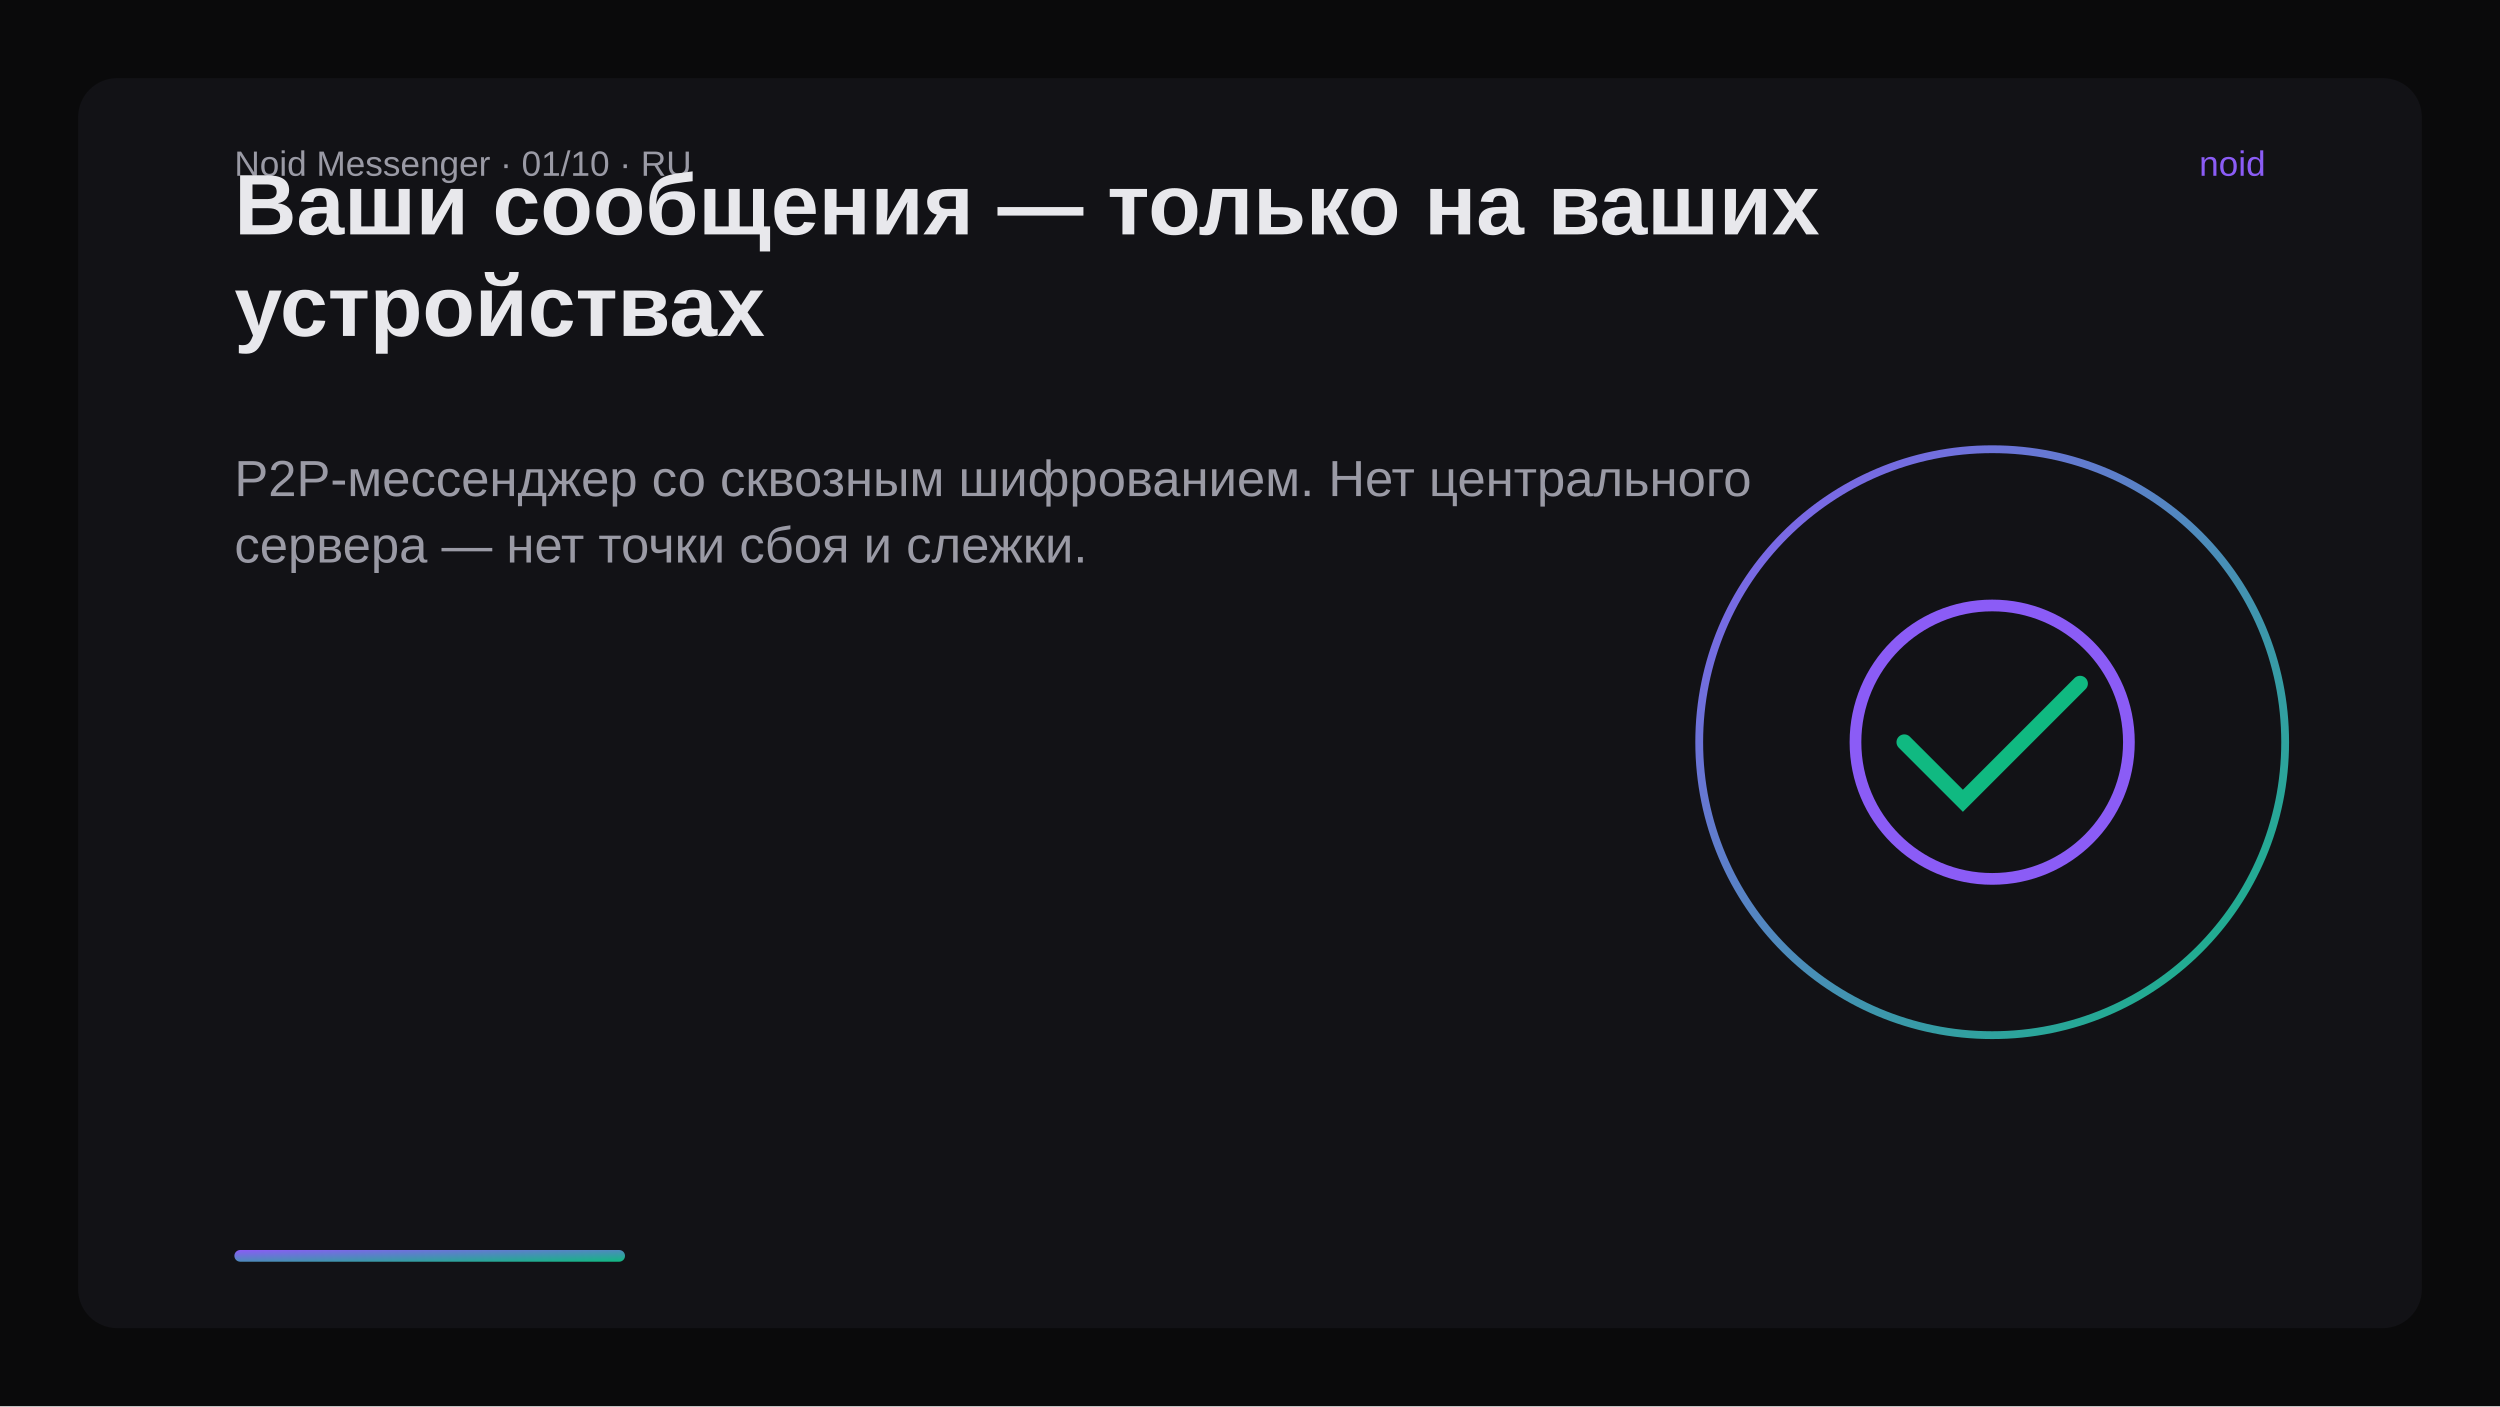
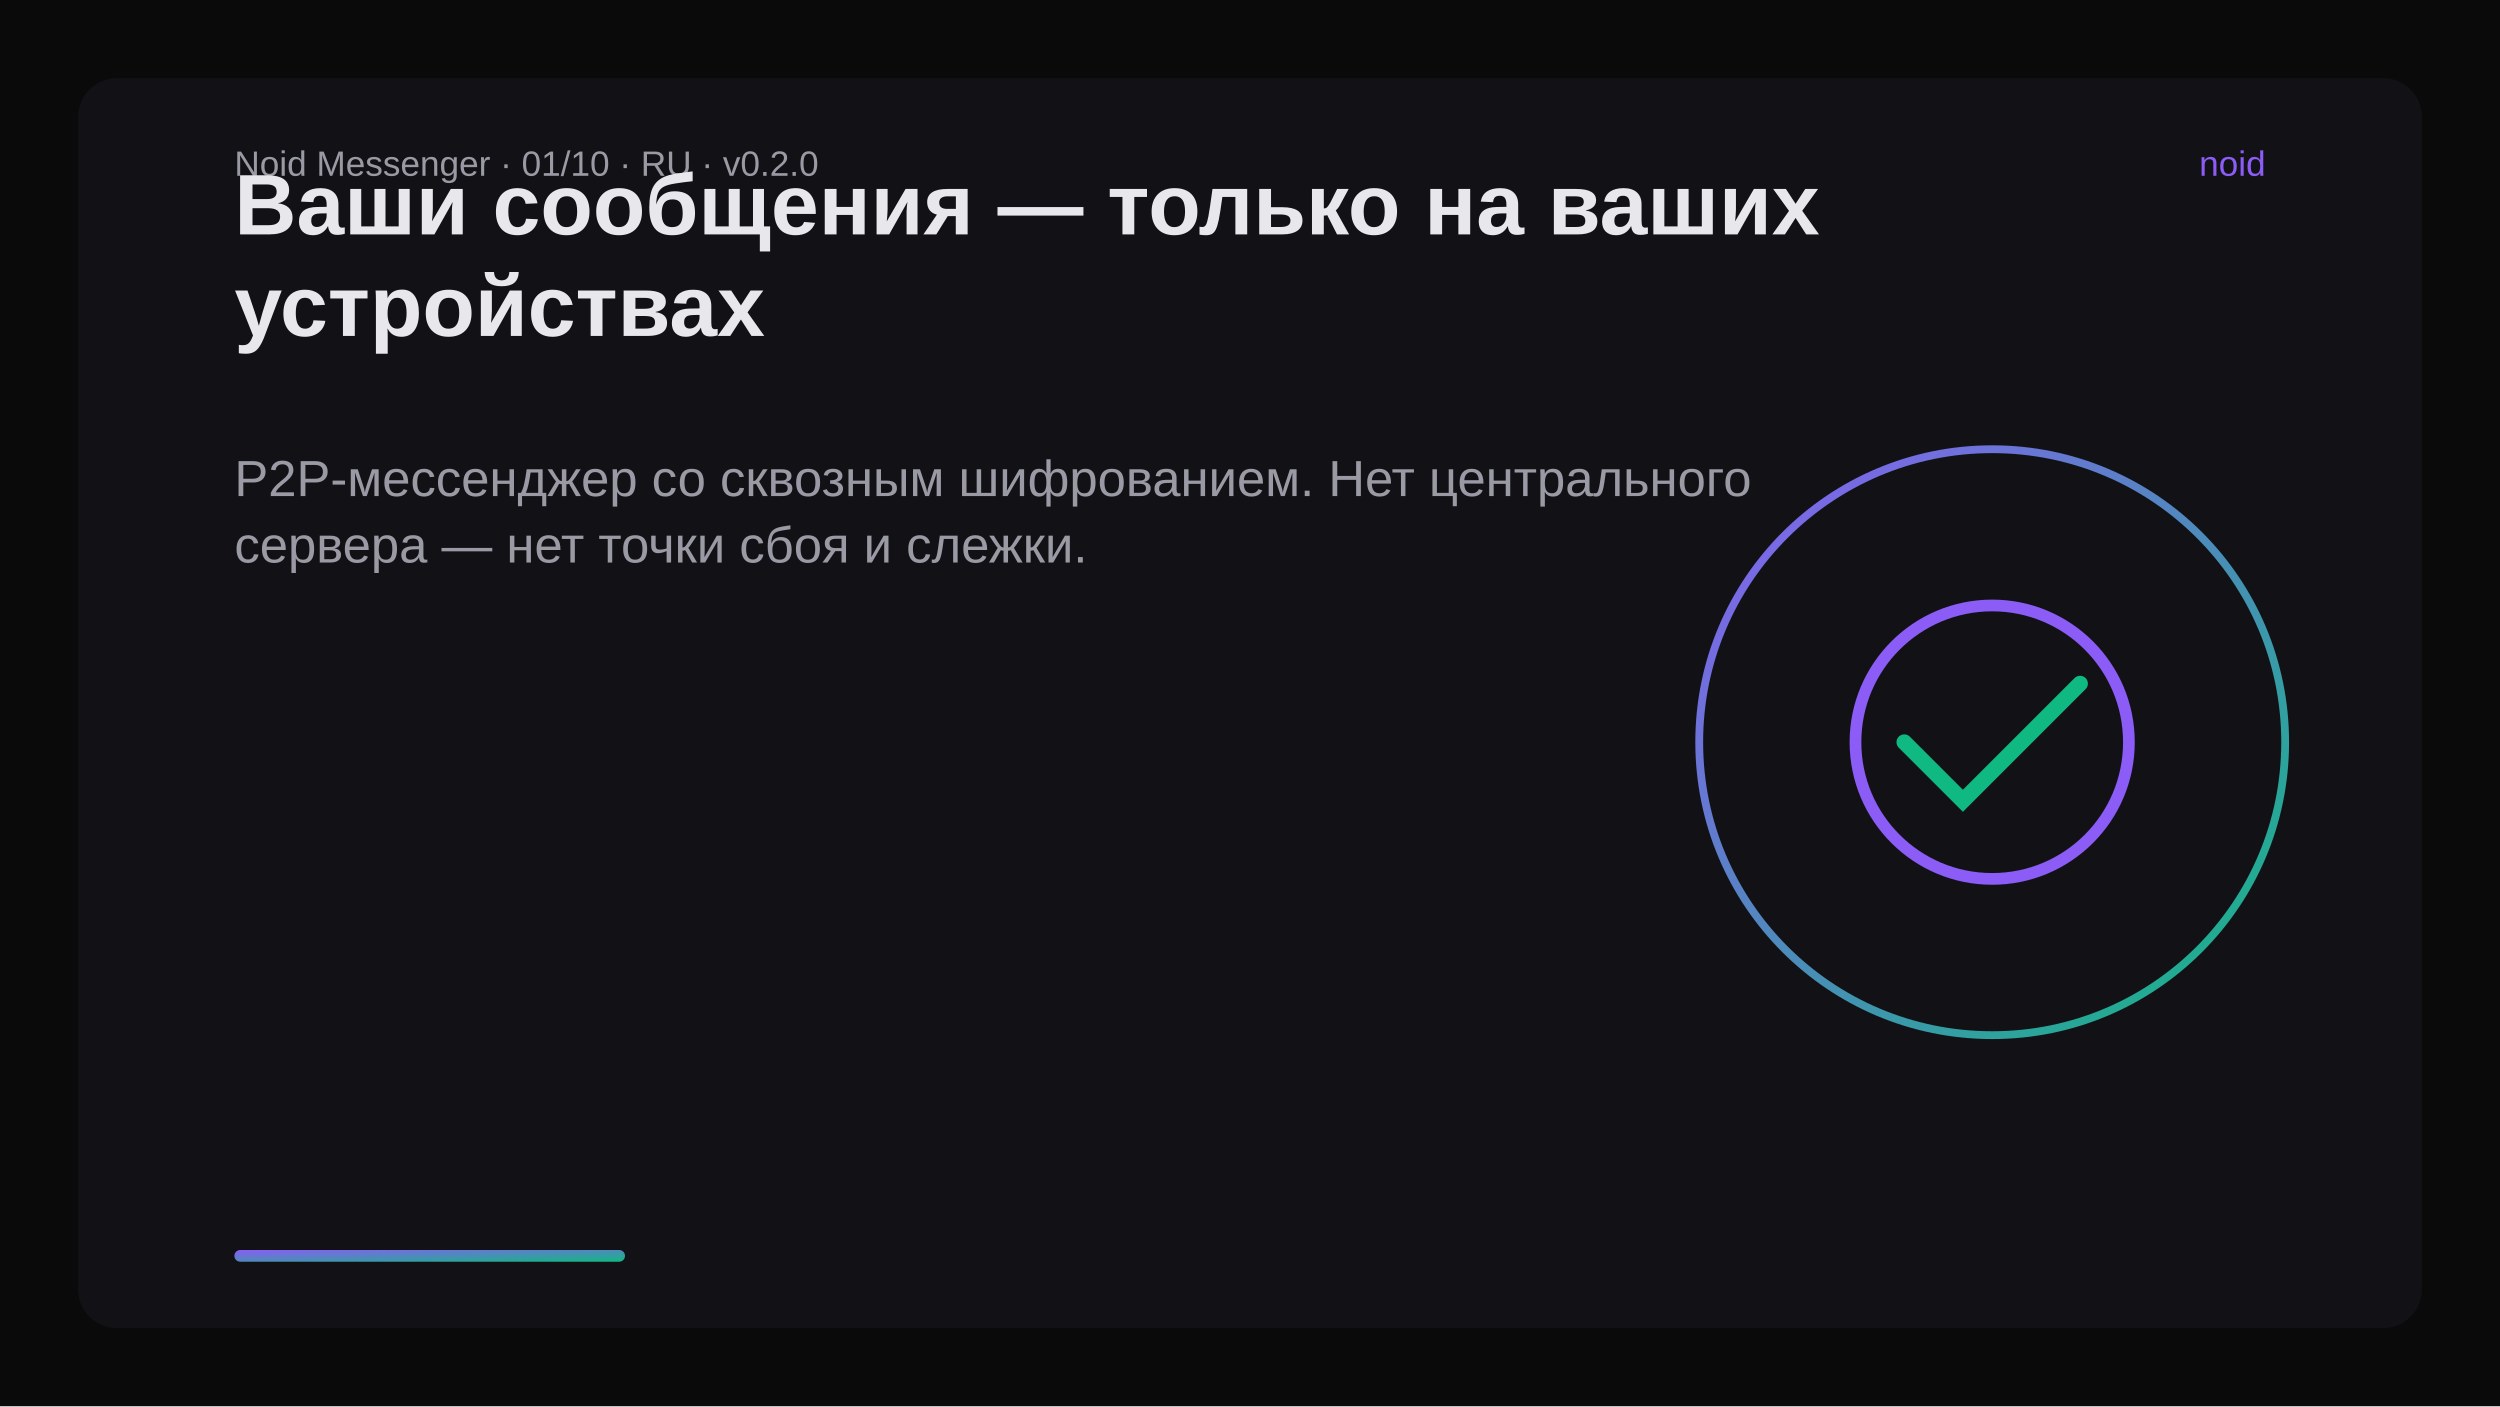
<svg xmlns="http://www.w3.org/2000/svg" width="1280" height="720" viewBox="0 0 1280 720">
  <defs>
    <linearGradient id="g" x1="0" y1="0" x2="1" y2="1">
      <stop offset="0" stop-color="#8b5cf6" />
      <stop offset="1" stop-color="#10b981" />
    </linearGradient>
  </defs>
  <rect width="1280" height="720" fill="#0a0a0b" />
  <rect x="40" y="40" width="1200" height="640" rx="20" fill="#121216" />
-   <text x="120" y="90" font-family="Segoe UI,Arial" font-size="18" fill="#9a9aa5">Noid Messenger · 01/10 · RU</text>
+   <text x="120" y="90" font-family="Segoe UI,Arial" font-size="18" fill="#9a9aa5">Noid Messenger · 01/10 · RU · v0.2.0</text>
  <text x="1160" y="90" text-anchor="end" font-family="Segoe UI,Arial" font-size="18" fill="#8b5cf6">noid</text>
  <text x="120" y="120" font-family="Segoe UI,Arial" font-size="44" font-weight="700" fill="#e8e8ec">Ваши сообщения — только на ваших</text>
  <text x="120" y="172" font-family="Segoe UI,Arial" font-size="44" font-weight="700" fill="#e8e8ec">устройствах</text>
  <text x="120" y="254" font-family="Segoe UI,Arial" font-size="26" fill="#9a9aa5">P2P-мессенджер со сквозным шифрованием. Нет центрального</text>
  <text x="120" y="288" font-family="Segoe UI,Arial" font-size="26" fill="#9a9aa5">сервера — нет точки сбоя и слежки.</text>
  <circle cx="1020" cy="380" r="150" fill="none" stroke="url(#g)" stroke-width="4" />
  <circle cx="1020" cy="380" r="70" fill="none" stroke="#8b5cf6" stroke-width="6" />
  <path d="M975 380 l30 30 60 -60" fill="none" stroke="#10b981" stroke-width="8" stroke-linecap="round" />
  <rect x="120" y="640" width="200" height="6" rx="3" fill="url(#g)" />
</svg>
